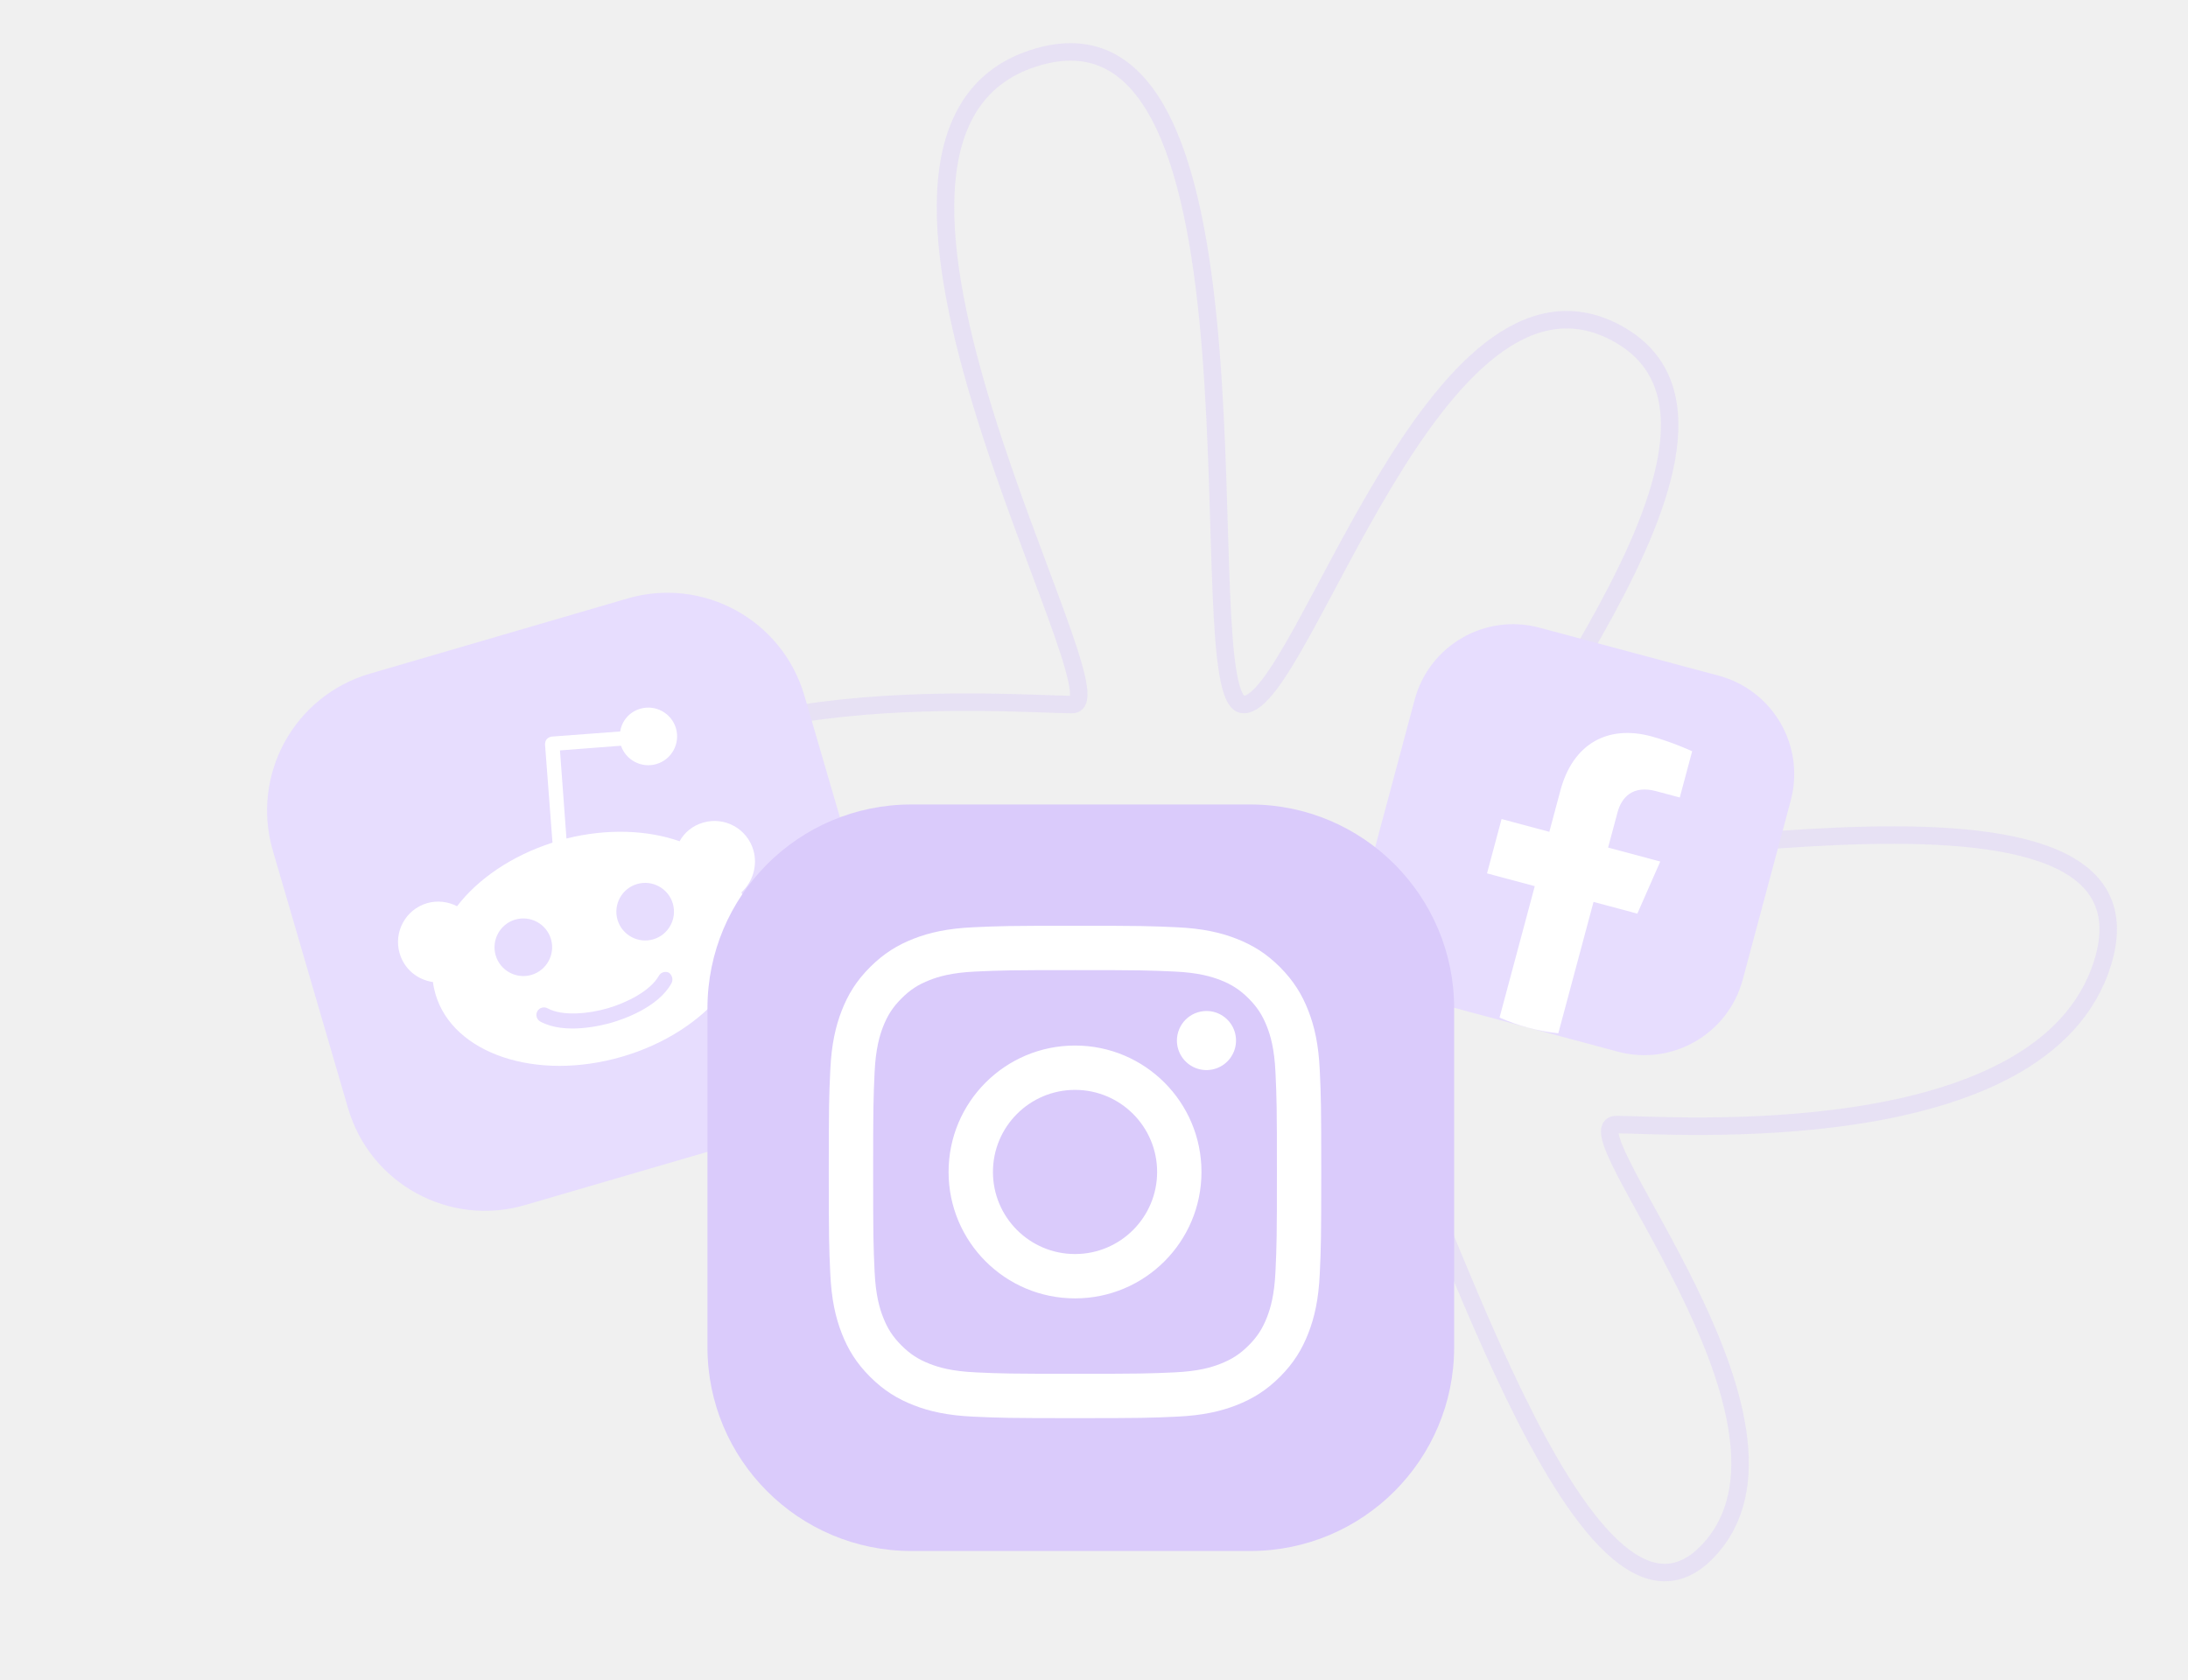
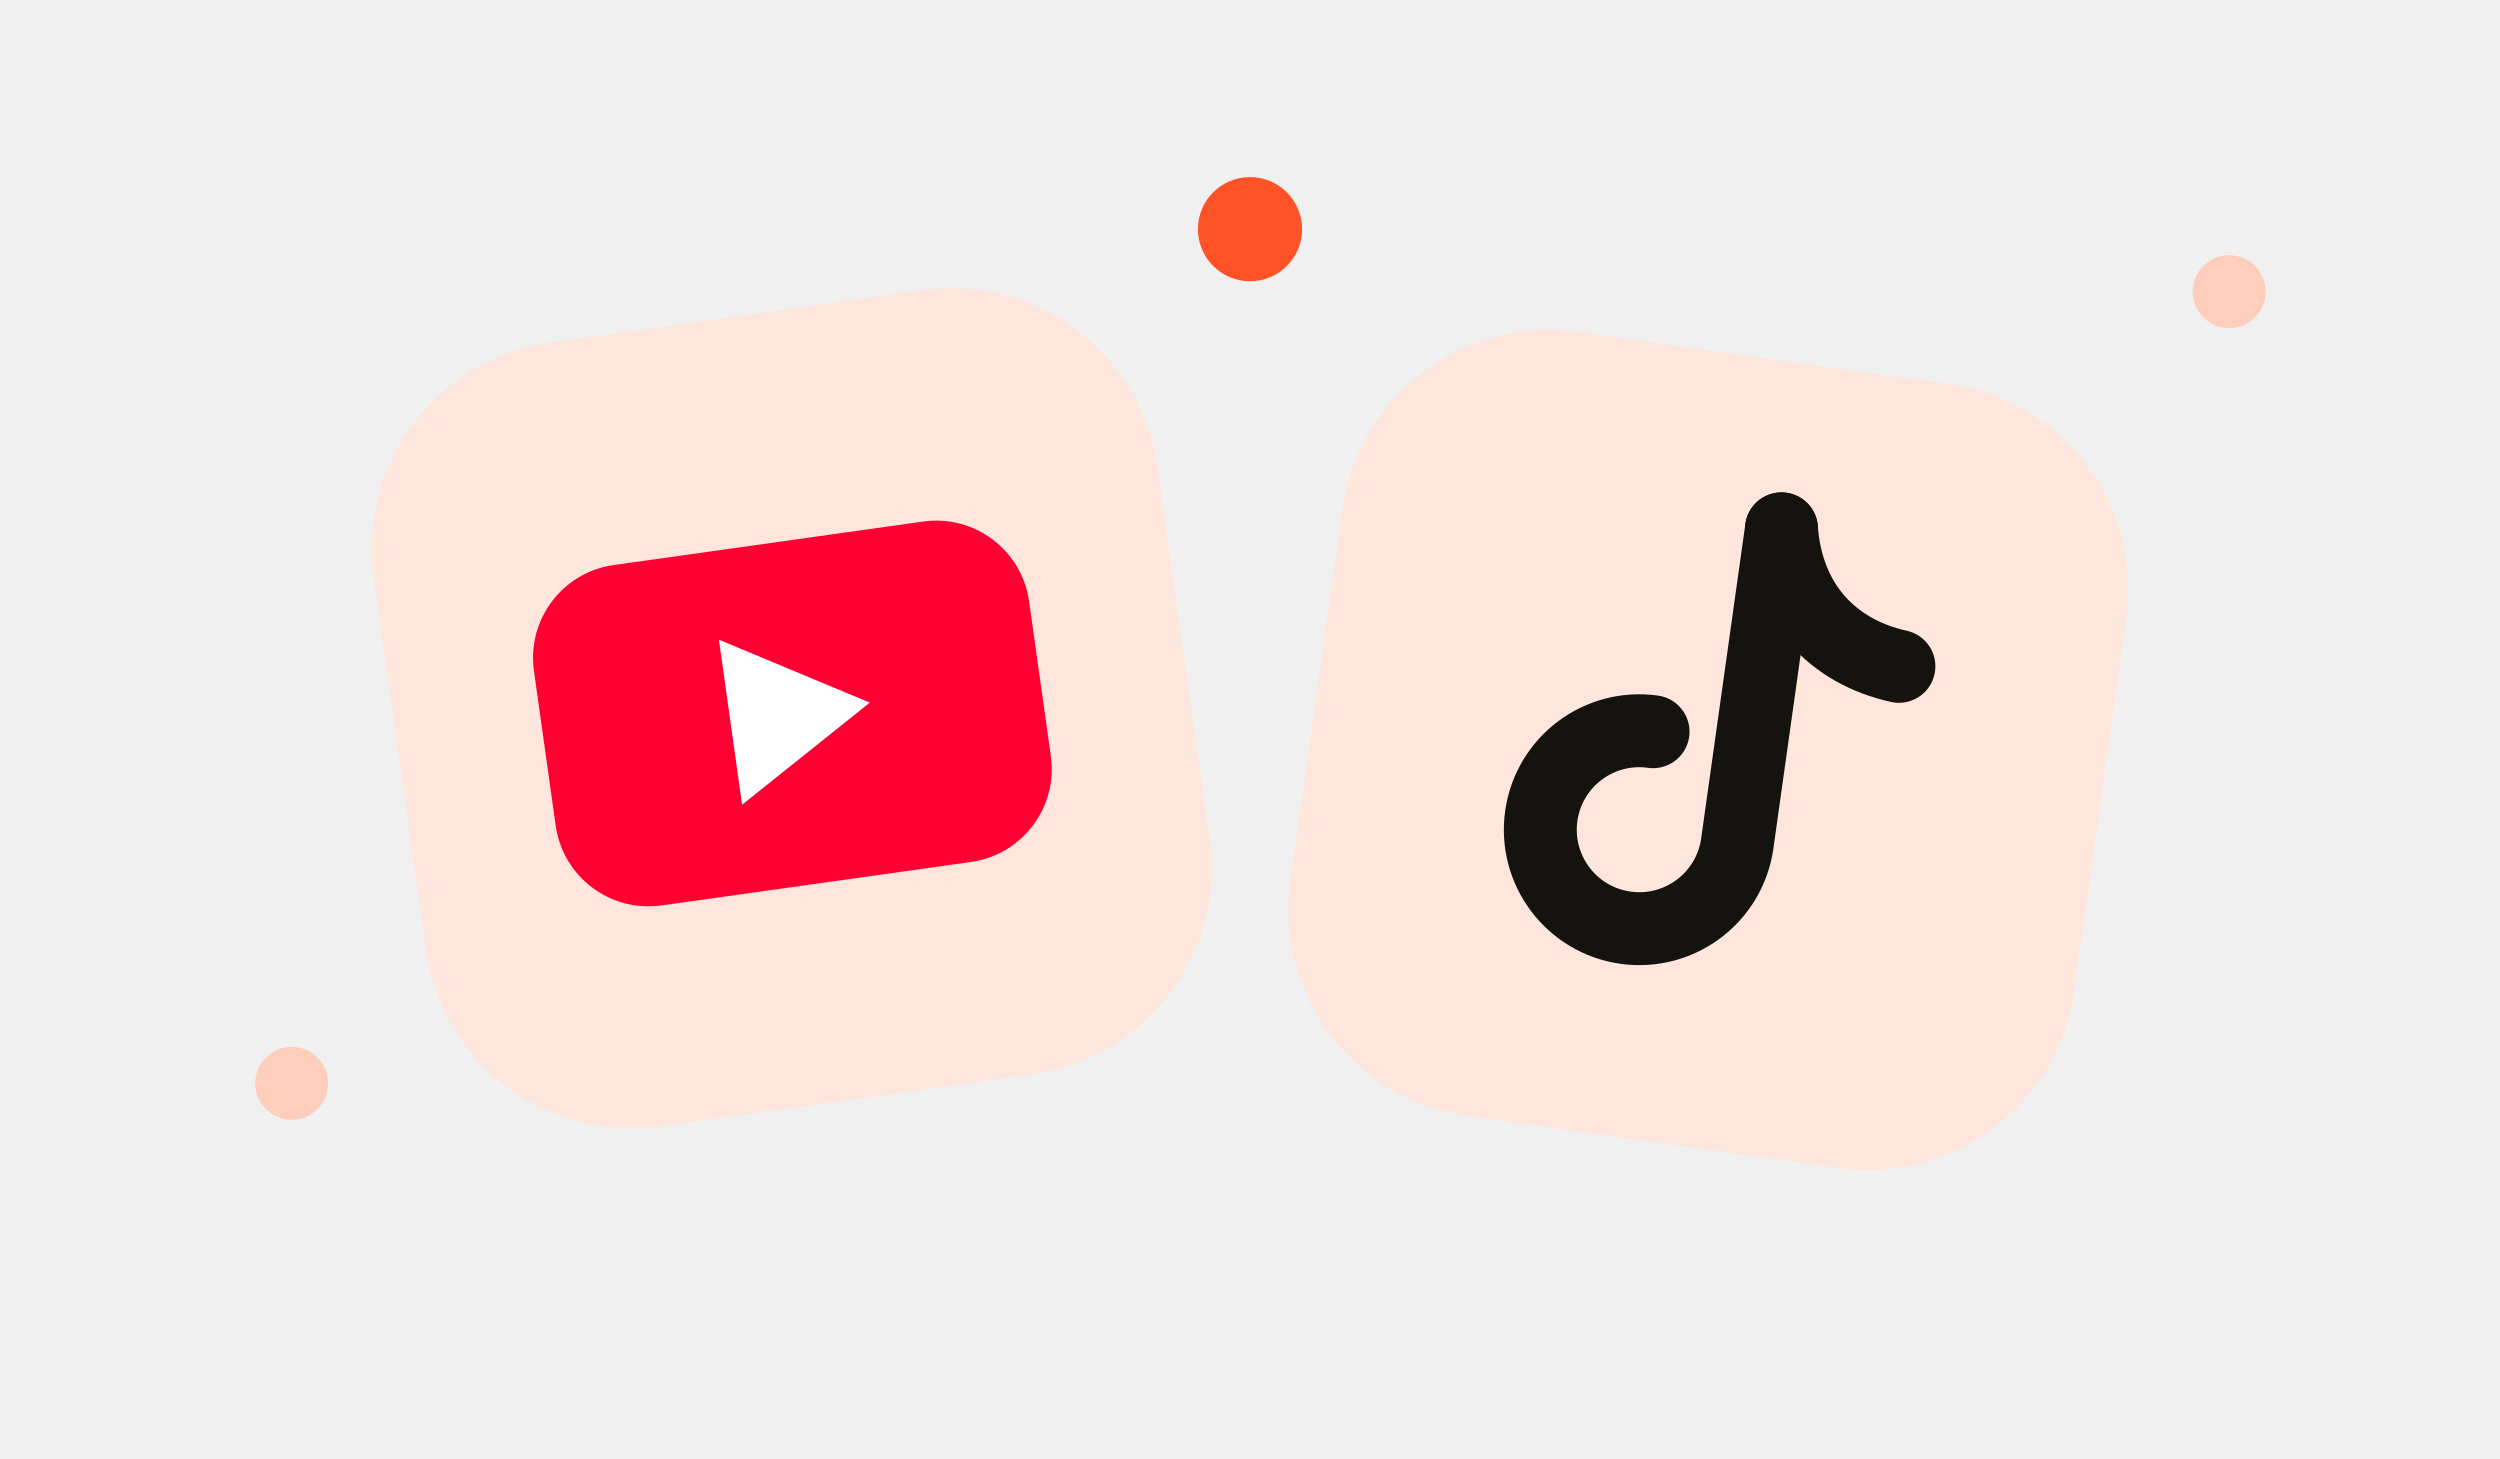
- <svg xmlns="http://www.w3.org/2000/svg" width="125" height="96" viewBox="0 0 125 96" fill="none">
-   <path d="M71.052 40.26C67.67 40.26 73.437 -1.364 59.017 3.336C45.308 7.805 64.478 40.26 61.257 40.26C58.035 40.26 35.521 38.391 34.022 48.568C32.348 59.934 61.842 53.572 62.721 55.03C63.599 56.488 51.14 73.749 59.017 79.03C67.178 84.501 77.599 64.261 79.384 64.261C81.17 64.261 90.399 97.419 97.9 88.261C103.996 80.819 89.464 64.261 92.345 64.261C95.226 64.261 116.722 65.943 120.118 55.03C124.269 41.693 87.173 51.217 84.939 48.568C82.705 45.92 102.82 24.661 92.345 19.029C82.003 13.468 74.434 40.26 71.052 40.26Z" stroke="#DACBFB" stroke-opacity="0.4" stroke-linecap="round" />
-   <rect x="13.302" y="40.781" width="31.633" height="31.633" rx="8.151" transform="rotate(-16.275 13.3018 40.7812)" fill="#E7DDFE" />
-   <path d="M43.039 48.577C42.681 47.351 41.396 46.647 40.171 47.005C39.567 47.181 39.102 47.568 38.825 48.072C37 47.43 34.697 47.331 32.362 47.916L31.991 42.88L35.478 42.613C35.757 43.437 36.647 43.91 37.499 43.661C38.369 43.407 38.872 42.489 38.618 41.619C38.364 40.749 37.446 40.246 36.576 40.5C35.955 40.682 35.526 41.192 35.432 41.798L31.529 42.09C31.417 42.103 31.315 42.152 31.242 42.231C31.169 42.31 31.142 42.414 31.137 42.531L31.563 48.15C29.222 48.91 27.311 50.22 26.111 51.784C25.611 51.525 24.988 51.438 24.402 51.609C23.177 51.966 22.473 53.251 22.831 54.476C23.095 55.382 23.851 55.99 24.736 56.117C24.762 56.34 24.812 56.577 24.879 56.807C25.875 60.217 30.638 61.813 35.539 60.382C40.44 58.951 43.597 55.043 42.601 51.633C42.534 51.403 42.454 51.195 42.356 50.992C42.981 50.424 43.303 49.482 43.039 48.577ZM28.317 54.59C28.063 53.719 28.566 52.802 29.436 52.548C30.306 52.294 31.224 52.797 31.478 53.667C31.732 54.537 31.229 55.455 30.359 55.709C29.489 55.963 28.571 55.46 28.317 54.59ZM38.361 56.186C37.594 57.585 35.555 58.258 34.951 58.434C34.348 58.61 32.244 59.128 30.867 58.374C30.661 58.261 30.583 57.994 30.696 57.788C30.81 57.581 31.076 57.504 31.282 57.617C32.154 58.094 33.683 57.918 34.731 57.612C35.778 57.306 37.144 56.638 37.64 55.761C37.753 55.554 38.019 55.477 38.226 55.59C38.402 55.731 38.474 55.98 38.361 56.186ZM37.32 53.676C36.45 53.93 35.532 53.427 35.278 52.557C35.024 51.687 35.527 50.77 36.397 50.516C37.267 50.261 38.185 50.764 38.439 51.635C38.693 52.505 38.19 53.422 37.32 53.676Z" fill="white" />
-   <rect x="82.326" y="34.36" width="22.244" height="22.244" rx="5.822" transform="rotate(15 82.3262 34.3604)" fill="#E7DDFE" />
-   <path d="M93.541 52.208L94.85 49.231L91.87 48.432L92.41 46.418C92.637 45.568 93.275 44.851 94.609 45.208L95.965 45.571L96.673 42.928C96.673 42.928 95.5 42.388 94.325 42.073C91.87 41.416 89.868 42.474 89.147 45.166L88.513 47.533L85.785 46.802L84.953 49.907L87.681 50.638L85.669 58.146C86.194 58.379 86.742 58.573 87.313 58.726C87.883 58.879 88.455 58.985 89.026 59.045L91.038 51.538L93.541 52.208Z" fill="white" />
-   <rect x="40.417" y="45.97" width="42.658" height="42.658" rx="11.644" fill="#DACBFB" />
-   <path d="M56.727 66.969C56.727 64.379 58.826 62.279 61.416 62.279C64.006 62.279 66.106 64.379 66.106 66.969C66.106 69.559 64.006 71.659 61.416 71.659C58.826 71.659 56.727 69.559 56.727 66.969ZM54.192 66.969C54.192 70.959 57.426 74.193 61.416 74.193C65.406 74.193 68.64 70.959 68.64 66.969C68.64 62.979 65.406 59.745 61.416 59.745C57.426 59.745 54.192 62.979 54.192 66.969M67.237 59.459C67.237 59.793 67.336 60.119 67.522 60.397C67.707 60.675 67.971 60.891 68.279 61.019C68.588 61.147 68.927 61.18 69.254 61.115C69.582 61.05 69.883 60.89 70.119 60.654C70.355 60.418 70.516 60.117 70.581 59.789C70.647 59.462 70.613 59.123 70.486 58.814C70.358 58.505 70.142 58.242 69.864 58.056C69.587 57.87 69.26 57.771 68.926 57.771H68.926C68.478 57.772 68.049 57.949 67.732 58.266C67.416 58.582 67.238 59.011 67.237 59.459ZM55.732 78.42C54.361 78.358 53.615 78.129 53.12 77.936C52.463 77.681 51.994 77.376 51.502 76.884C51.009 76.392 50.704 75.924 50.449 75.267C50.256 74.772 50.028 74.026 49.965 72.654C49.897 71.172 49.883 70.726 49.883 66.969C49.883 63.212 49.898 62.768 49.965 61.284C50.028 59.912 50.258 59.168 50.449 58.672C50.705 58.015 51.01 57.546 51.502 57.053C51.994 56.561 52.462 56.256 53.12 56.001C53.615 55.808 54.361 55.58 55.732 55.517C57.215 55.449 57.661 55.435 61.416 55.435C65.171 55.435 65.617 55.45 67.101 55.517C68.473 55.58 69.217 55.81 69.713 56.001C70.37 56.256 70.839 56.562 71.332 57.054C71.824 57.546 72.128 58.015 72.384 58.672C72.577 59.167 72.806 59.913 72.868 61.284C72.936 62.768 72.95 63.213 72.95 66.969C72.95 70.726 72.936 71.171 72.868 72.655C72.805 74.026 72.576 74.772 72.384 75.267C72.128 75.924 71.824 76.393 71.332 76.884C70.84 77.376 70.37 77.681 69.713 77.936C69.218 78.13 68.473 78.358 67.101 78.421C65.618 78.489 65.173 78.502 61.416 78.502C57.659 78.502 57.215 78.489 55.732 78.421M55.616 52.986C54.118 53.054 53.095 53.292 52.201 53.639C51.276 53.999 50.492 54.48 49.709 55.262C48.926 56.044 48.445 56.828 48.086 57.754C47.739 58.649 47.501 59.671 47.433 61.169C47.364 62.669 47.348 63.149 47.348 66.969C47.348 70.79 47.364 71.269 47.433 72.769C47.501 74.267 47.739 75.29 48.086 76.184C48.445 77.109 48.926 77.894 49.709 78.676C50.492 79.457 51.275 79.938 52.201 80.299C53.096 80.646 54.118 80.884 55.616 80.952C57.117 81.02 57.595 81.037 61.416 81.037C65.236 81.037 65.716 81.021 67.216 80.952C68.713 80.884 69.736 80.646 70.63 80.299C71.555 79.938 72.34 79.458 73.123 78.676C73.906 77.894 74.385 77.109 74.745 76.184C75.093 75.29 75.332 74.267 75.399 72.769C75.467 71.268 75.483 70.79 75.483 66.969C75.483 63.149 75.467 62.669 75.399 61.169C75.331 59.671 75.093 58.648 74.745 57.754C74.385 56.829 73.904 56.045 73.123 55.262C72.341 54.479 71.555 53.999 70.632 53.639C69.736 53.292 68.713 53.053 67.217 52.986C65.717 52.917 65.237 52.901 61.417 52.901C57.598 52.901 57.117 52.917 55.616 52.986" fill="white" />
+ <svg xmlns="http://www.w3.org/2000/svg" width="240" height="140" viewBox="0 0 240 140" fill="none">
+   <rect x="38" y="30" width="76" height="76" rx="20" fill="#FFE6DC" transform="rotate(-8 76 68)" />
+   <rect x="126" y="34" width="76" height="76" rx="20" fill="#FFE6DC" transform="rotate(8 164 72)" />
+   <g transform="rotate(-8 76 68)">
+     <rect x="52" y="52" width="48" height="33" rx="9" fill="#FF0033" />
+     <path d="M70 60.5v16l13.5-8z" fill="#FFFFFF" />
+   </g>
+   <g transform="rotate(8 164 72)">
+     <path d="M168 50v30.5a9.5 9.5 0 1 1-9.5-9.5" stroke="#141310" stroke-width="7" stroke-linecap="round" fill="none" />
+     <path d="M168 50c1.5 7 6.5 11 13 11.5" stroke="#141310" stroke-width="7" stroke-linecap="round" fill="none" />
+   </g>
+   <circle cx="120" cy="22" r="5" fill="#FF5227" />
+   <circle cx="28" cy="104" r="3.5" fill="#FFCDBB" />
+   <circle cx="214" cy="28" r="3.5" fill="#FFCDBB" />
</svg>
